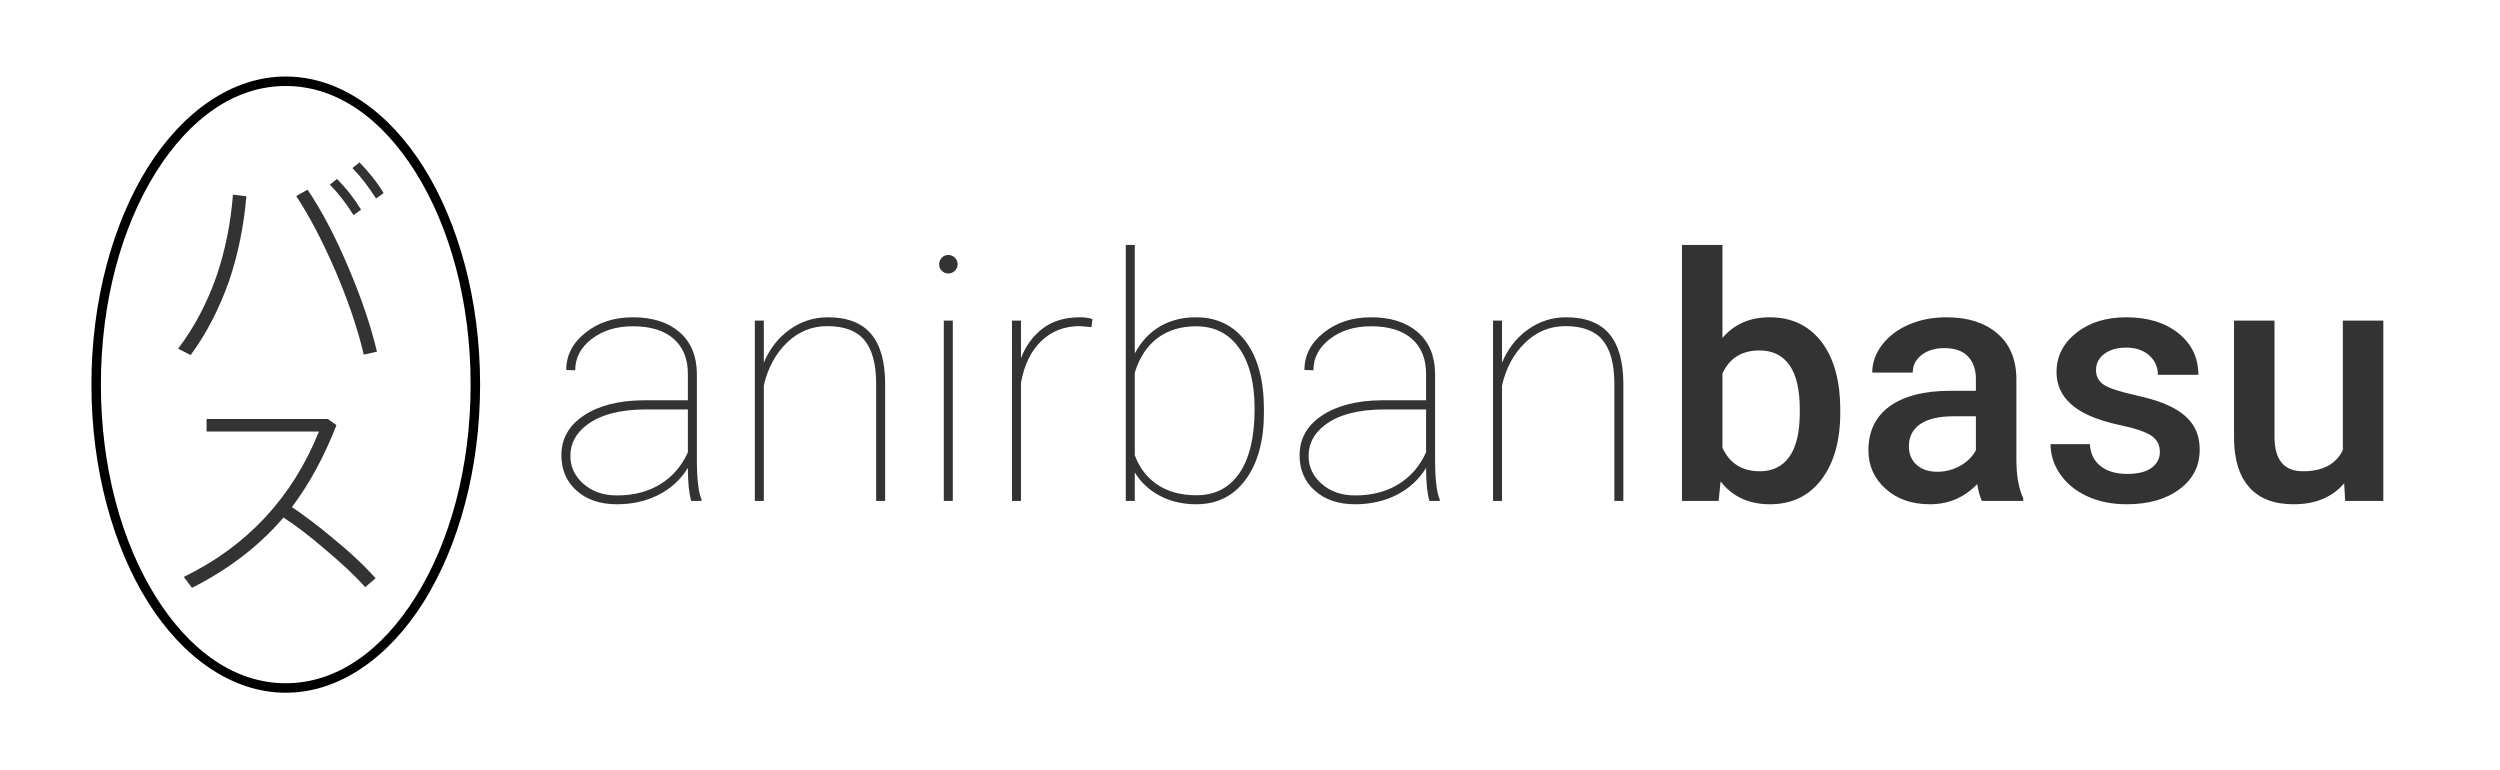
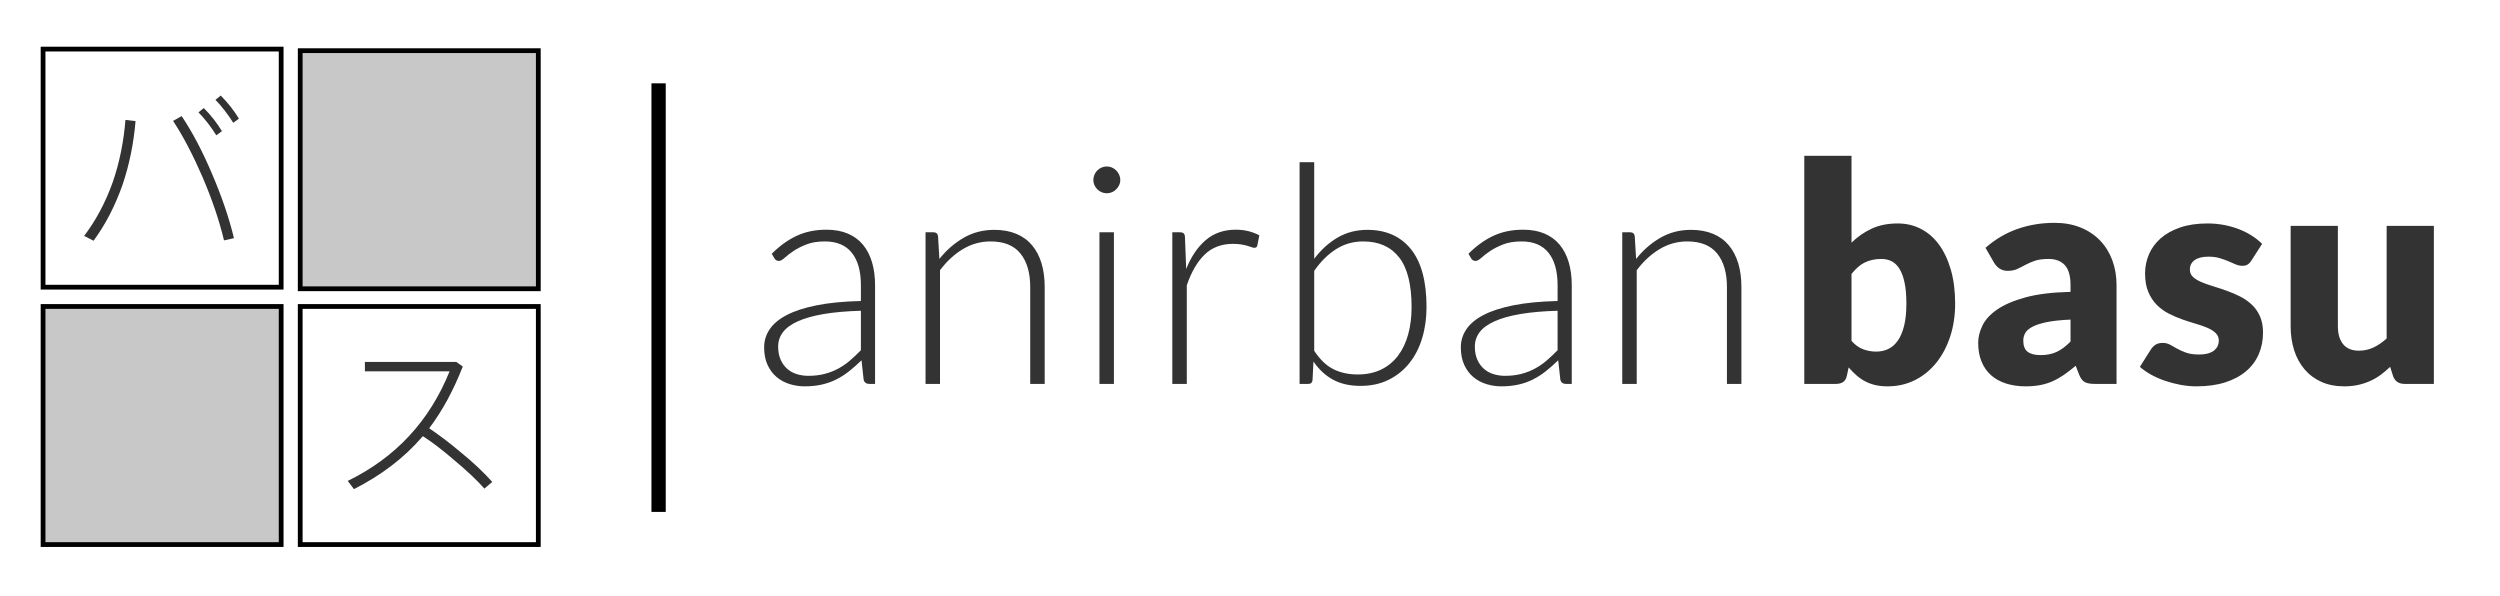
- <svg xmlns="http://www.w3.org/2000/svg" viewBox="0 0 325 100">
-   <g transform="matrix(1.232432, 0, 0, 1.232432, -21.21982, -11.6216)">
-     <path d="M 67.86 50 C 67.86 58.904 65.583 67.042 61.926 72.892 C 58.256 78.764 53.028 82.5 47.36 82.5 C 41.692 82.5 36.464 78.764 32.794 72.892 C 29.137 67.042 26.86 58.904 26.86 50 C 26.86 41.096 29.137 32.958 32.794 27.108 C 36.464 21.236 41.692 17.5 47.36 17.5 C 53.028 17.5 58.256 21.236 61.926 27.108 C 65.583 32.958 67.86 41.096 67.86 50 Z M 61.078 27.638 C 57.509 21.927 52.737 18.5 47.36 18.5 C 41.983 18.5 37.211 21.927 33.642 27.638 C 30.06 33.369 27.86 41.231 27.86 50 C 27.86 58.769 30.06 66.631 33.642 72.362 C 37.211 78.073 41.983 81.5 47.36 81.5 C 52.737 81.5 57.509 78.073 61.078 72.362 C 64.66 66.631 66.86 58.769 66.86 50 C 66.86 41.231 64.66 33.369 61.078 27.638 Z" style="" />
-     <path d="M 276.89 292.914 L 276.146 293.514 C 277.058 294.45 277.874 295.53 278.642 296.73 L 279.434 296.154 C 278.762 295.026 277.898 293.946 276.89 292.914 Z M 274.514 294.666 L 273.77 295.266 C 274.682 296.202 275.522 297.282 276.266 298.482 L 277.058 297.906 C 276.362 296.754 275.522 295.674 274.514 294.666 Z M 271.418 295.794 L 270.218 296.466 C 271.61 298.578 272.978 301.194 274.322 304.29 C 275.69 307.482 276.698 310.458 277.346 313.194 L 278.738 312.882 C 278.066 310.074 277.034 307.05 275.642 303.81 C 274.298 300.642 272.882 297.978 271.418 295.794 Z M 263.546 296.322 C 263.306 299.346 262.73 302.25 261.77 305.034 C 260.762 307.866 259.418 310.386 257.762 312.57 L 259.082 313.242 C 260.762 310.962 262.106 308.346 263.138 305.418 C 264.098 302.586 264.698 299.61 264.962 296.49 L 263.546 296.322 Z" transform="matrix(1, 0, 0, 1, -221.755, -266.358)" style="fill: rgb(51, 51, 51);" />
-     <path d="M 268.874 330.378 C 270.146 331.194 271.562 332.274 273.098 333.594 C 274.994 335.178 276.458 336.546 277.49 337.722 L 278.594 336.786 C 277.442 335.49 275.93 334.05 274.034 332.514 C 272.546 331.266 271.106 330.186 269.762 329.274 C 271.586 326.874 273.146 323.994 274.466 320.634 L 273.554 319.986 L 260.762 319.986 L 260.762 321.306 L 272.618 321.306 C 269.81 328.266 265.058 333.378 258.362 336.642 L 259.226 337.794 C 263.066 335.85 266.234 333.426 268.73 330.546 C 268.778 330.498 268.826 330.426 268.874 330.378 Z" transform="matrix(1, 0, 0, 1, -221.755, -266.358)" style="fill: rgb(51, 51, 51);" />
-     <path d="M 90.128 62.269 Q 89.776 61.056 89.776 58.789 Q 88.651 60.617 86.7 61.619 Q 84.749 62.621 82.288 62.621 Q 79.651 62.621 78.043 61.188 Q 76.434 59.755 76.434 57.453 Q 76.434 54.833 78.798 53.26 Q 81.163 51.687 85.083 51.652 L 89.776 51.652 L 89.776 48.874 Q 89.776 46.484 88.273 45.165 Q 86.77 43.847 83.975 43.847 Q 81.374 43.847 79.633 45.183 Q 77.893 46.519 77.893 48.488 L 76.944 48.453 Q 76.944 46.132 78.983 44.515 Q 81.022 42.898 83.975 42.898 Q 87.051 42.898 88.862 44.436 Q 90.672 45.974 90.725 48.769 L 90.725 57.857 Q 90.725 60.986 91.217 62.111 L 91.217 62.269 Z M 82.288 61.689 Q 84.96 61.689 86.884 60.494 Q 88.809 59.298 89.776 57.136 L 89.776 52.619 L 85.381 52.619 Q 81.303 52.619 79.141 54.236 Q 77.383 55.554 77.383 57.523 Q 77.383 59.263 78.772 60.476 Q 80.161 61.689 82.288 61.689 Z M 97.788 47.679 Q 98.72 45.464 100.531 44.181 Q 102.341 42.898 104.538 42.898 Q 107.597 42.898 109.082 44.629 Q 110.568 46.361 110.585 49.859 L 110.585 62.269 L 109.636 62.269 L 109.636 49.824 Q 109.619 46.765 108.388 45.297 Q 107.158 43.83 104.486 43.83 Q 102.025 43.83 100.223 45.579 Q 98.421 47.328 97.788 50.087 L 97.788 62.269 L 96.839 62.269 L 96.839 43.249 L 97.788 43.249 Z M 117.721 62.269 L 116.772 62.269 L 116.772 43.249 L 117.721 43.249 Z M 116.28 37.308 Q 116.28 36.904 116.561 36.614 Q 116.842 36.324 117.247 36.324 Q 117.651 36.324 117.941 36.614 Q 118.231 36.904 118.231 37.308 Q 118.231 37.712 117.941 37.994 Q 117.651 38.275 117.247 38.275 Q 116.842 38.275 116.561 37.994 Q 116.28 37.712 116.28 37.308 Z M 132.348 43.935 L 131.118 43.83 Q 128.692 43.83 127.057 45.403 Q 125.423 46.976 124.913 49.806 L 124.913 62.269 L 123.964 62.269 L 123.964 43.249 L 124.913 43.249 L 124.913 47.205 Q 125.686 45.218 127.233 44.058 Q 128.78 42.898 131.118 42.898 Q 131.944 42.898 132.454 43.091 Z M 150.541 52.935 Q 150.541 57.382 148.625 60.001 Q 146.709 62.621 143.405 62.621 Q 141.26 62.621 139.573 61.733 Q 137.885 60.845 136.918 59.263 L 136.918 62.269 L 135.969 62.269 L 135.969 35.269 L 136.918 35.269 L 136.918 46.712 Q 137.92 44.832 139.564 43.865 Q 141.207 42.898 143.369 42.898 Q 146.709 42.898 148.625 45.456 Q 150.541 48.013 150.541 52.636 Z M 149.557 52.566 Q 149.557 48.47 147.931 46.159 Q 146.305 43.847 143.387 43.847 Q 140.996 43.847 139.335 45.078 Q 137.674 46.308 136.918 48.734 L 136.918 57.453 Q 137.674 59.474 139.335 60.573 Q 140.996 61.671 143.422 61.671 Q 146.358 61.671 147.957 59.333 Q 149.557 56.996 149.557 52.566 Z M 167.995 62.269 Q 167.644 61.056 167.644 58.789 Q 166.519 60.617 164.568 61.619 Q 162.617 62.621 160.156 62.621 Q 157.519 62.621 155.911 61.188 Q 154.302 59.755 154.302 57.453 Q 154.302 54.833 156.666 53.26 Q 159.031 51.687 162.951 51.652 L 167.644 51.652 L 167.644 48.874 Q 167.644 46.484 166.141 45.165 Q 164.638 43.847 161.843 43.847 Q 159.242 43.847 157.501 45.183 Q 155.761 46.519 155.761 48.488 L 154.812 48.453 Q 154.812 46.132 156.851 44.515 Q 158.89 42.898 161.843 42.898 Q 164.919 42.898 166.73 44.436 Q 168.54 45.974 168.593 48.769 L 168.593 57.857 Q 168.593 60.986 169.085 62.111 L 169.085 62.269 Z M 160.156 61.689 Q 162.828 61.689 164.752 60.494 Q 166.677 59.298 167.644 57.136 L 167.644 52.619 L 163.249 52.619 Q 159.171 52.619 157.009 54.236 Q 155.251 55.554 155.251 57.523 Q 155.251 59.263 156.64 60.476 Q 158.029 61.689 160.156 61.689 Z M 175.656 47.679 Q 176.588 45.464 178.399 44.181 Q 180.209 42.898 182.406 42.898 Q 185.465 42.898 186.95 44.629 Q 188.436 46.361 188.453 49.859 L 188.453 62.269 L 187.504 62.269 L 187.504 49.824 Q 187.486 46.765 186.256 45.297 Q 185.026 43.83 182.354 43.83 Q 179.893 43.83 178.091 45.579 Q 176.289 47.328 175.656 50.087 L 175.656 62.269 L 174.707 62.269 L 174.707 43.249 L 175.656 43.249 Z" style="fill: rgb(51, 51, 51);" />
-     <path d="M 211.334 52.953 Q 211.334 57.382 209.356 60.001 Q 207.379 62.621 203.916 62.621 Q 200.576 62.621 198.713 60.212 L 198.502 62.269 L 194.635 62.269 L 194.635 35.269 L 198.906 35.269 L 198.906 45.078 Q 200.752 42.898 203.881 42.898 Q 207.361 42.898 209.348 45.482 Q 211.334 48.066 211.334 52.707 Z M 207.062 52.583 Q 207.062 49.49 205.973 47.943 Q 204.883 46.396 202.809 46.396 Q 200.031 46.396 198.906 48.822 L 198.906 56.662 Q 200.049 59.14 202.844 59.14 Q 204.848 59.14 205.937 57.646 Q 207.027 56.152 207.062 53.128 Z M 226.273 62.269 Q 225.991 61.724 225.78 60.494 Q 223.741 62.621 220.788 62.621 Q 217.923 62.621 216.112 60.986 Q 214.302 59.351 214.302 56.943 Q 214.302 53.902 216.561 52.276 Q 218.819 50.65 223.021 50.65 L 225.64 50.65 L 225.64 49.402 Q 225.64 47.925 224.814 47.038 Q 223.987 46.15 222.3 46.15 Q 220.841 46.15 219.909 46.879 Q 218.978 47.609 218.978 48.734 L 214.706 48.734 Q 214.706 47.169 215.743 45.807 Q 216.78 44.445 218.564 43.671 Q 220.349 42.898 222.546 42.898 Q 225.886 42.898 227.872 44.577 Q 229.858 46.255 229.911 49.296 L 229.911 57.874 Q 229.911 60.441 230.632 61.97 L 230.632 62.269 Z M 221.579 59.193 Q 222.845 59.193 223.961 58.578 Q 225.077 57.962 225.64 56.925 L 225.64 53.339 L 223.337 53.339 Q 220.964 53.339 219.769 54.165 Q 218.573 54.992 218.573 56.503 Q 218.573 57.734 219.391 58.463 Q 220.208 59.193 221.579 59.193 Z M 245.046 57.101 Q 245.046 55.958 244.105 55.361 Q 243.165 54.763 240.985 54.306 Q 238.805 53.849 237.346 53.146 Q 234.147 51.599 234.147 48.664 Q 234.147 46.203 236.221 44.55 Q 238.296 42.898 241.495 42.898 Q 244.905 42.898 247.006 44.585 Q 249.106 46.273 249.106 48.962 L 244.835 48.962 Q 244.835 47.732 243.921 46.915 Q 243.007 46.097 241.495 46.097 Q 240.089 46.097 239.201 46.748 Q 238.313 47.398 238.313 48.488 Q 238.313 49.472 239.139 50.017 Q 239.966 50.562 242.479 51.116 Q 244.993 51.669 246.425 52.434 Q 247.858 53.199 248.552 54.271 Q 249.247 55.343 249.247 56.873 Q 249.247 59.439 247.12 61.03 Q 244.993 62.621 241.548 62.621 Q 239.21 62.621 237.382 61.777 Q 235.553 60.933 234.534 59.457 Q 233.514 57.98 233.514 56.275 L 237.663 56.275 Q 237.751 57.787 238.805 58.604 Q 239.86 59.421 241.6 59.421 Q 243.288 59.421 244.167 58.78 Q 245.046 58.138 245.046 57.101 Z M 264.487 60.406 Q 262.606 62.621 259.143 62.621 Q 256.049 62.621 254.458 60.81 Q 252.868 58.999 252.868 55.572 L 252.868 43.249 L 257.139 43.249 L 257.139 55.519 Q 257.139 59.14 260.145 59.14 Q 263.256 59.14 264.346 56.908 L 264.346 43.249 L 268.618 43.249 L 268.618 62.269 L 264.592 62.269 Z" style="fill: rgb(51, 51, 51);" />
+ <svg xmlns="http://www.w3.org/2000/svg" viewBox="0 0 525 125">
+   <g>
+     <path d="M 63.044 10.641 H 113.044 V 60.641 H 63.044 V 10.641 Z" style="stroke: rgb(0, 0, 0); fill: rgb(200, 200, 200);" />
+     <path d="M 9.044 64.359 H 59.044 V 114.359 H 9.044 V 64.359 Z" style="stroke: rgb(0, 0, 0); fill: rgb(200, 200, 200);" />
+     <path d="M 9.044 10.308 L 59.044 10.308 L 59.044 60.308 L 9.044 60.308 L 9.044 10.308 Z" style="stroke: rgb(0, 0, 0); fill: none;" />
+     <path d="M 63.044 64.359 H 113.044 V 114.359 H 63.044 V 64.359 Z" style="stroke: rgb(0, 0, 0); fill: none;" />
+     <path d="M 138.305 107.5 L 138.305 17.5" style="fill: rgb(216, 216, 216); stroke: rgb(0, 0, 0); stroke-width: 3px;" />
+     <path d="M 46.358 20.062 L 45.242 20.962 C 46.61 22.366 47.834 23.986 48.986 25.786 L 50.174 24.922 C 49.166 23.23 47.87 21.61 46.358 20.062 Z M 42.794 22.69 L 41.678 23.59 C 43.046 24.994 44.306 26.614 45.422 28.414 L 46.61 27.55 C 45.566 25.822 44.306 24.202 42.794 22.69 Z M 38.15 24.382 L 36.35 25.39 C 38.438 28.558 40.49 32.482 42.506 37.126 C 44.558 41.914 46.07 46.378 47.042 50.482 L 49.13 50.014 C 48.122 45.802 46.574 41.266 44.486 36.406 C 42.47 31.654 40.346 27.658 38.15 24.382 Z M 26.342 25.174 C 25.982 29.71 25.118 34.066 23.678 38.242 C 22.166 42.49 20.15 46.27 17.666 49.546 L 19.646 50.554 C 22.166 47.134 24.182 43.21 25.73 38.818 C 27.17 34.57 28.07 30.106 28.466 25.426 L 26.342 25.174 Z" style="fill: rgb(51, 51, 51);" />
+     <path d="M 88.797 91.591 C 90.705 92.815 92.829 94.435 95.133 96.415 C 97.977 98.791 100.173 100.843 101.721 102.607 L 103.377 101.203 C 101.649 99.259 99.381 97.099 96.537 94.795 C 94.305 92.923 92.145 91.303 90.129 89.935 C 92.865 86.335 95.205 82.015 97.185 76.975 L 95.817 76.003 L 76.629 76.003 L 76.629 77.983 L 94.413 77.983 C 90.201 88.423 83.073 96.091 73.029 100.987 L 74.325 102.715 C 80.085 99.799 84.837 96.163 88.581 91.843 C 88.653 91.771 88.725 91.663 88.797 91.591 Z" style="fill: rgb(51, 51, 51);" />
+     <path d="M 182.548 80.62 Q 181.588 80.62 181.364 79.724 L 180.916 75.66 Q 179.604 76.94 178.308 77.964 Q 177.012 78.988 175.604 79.692 Q 174.196 80.396 172.564 80.764 Q 170.932 81.132 168.98 81.132 Q 167.348 81.132 165.812 80.652 Q 164.276 80.172 163.092 79.18 Q 161.908 78.188 161.188 76.636 Q 160.468 75.084 160.468 72.908 Q 160.468 70.892 161.62 69.164 Q 162.772 67.436 165.22 66.156 Q 167.668 64.876 171.524 64.108 Q 175.38 63.34 180.788 63.212 L 180.788 59.884 Q 180.788 55.468 178.884 53.084 Q 176.98 50.7 173.236 50.7 Q 170.932 50.7 169.316 51.34 Q 167.7 51.98 166.58 52.748 Q 165.46 53.516 164.756 54.156 Q 164.052 54.796 163.572 54.796 Q 162.932 54.796 162.612 54.22 L 162.068 53.292 Q 164.564 50.796 167.316 49.516 Q 170.068 48.236 173.556 48.236 Q 176.116 48.236 178.036 49.052 Q 179.956 49.868 181.22 51.388 Q 182.484 52.908 183.124 55.068 Q 183.764 57.228 183.764 59.884 L 183.764 80.62 Z M 169.748 78.924 Q 171.604 78.924 173.156 78.524 Q 174.708 78.124 176.036 77.404 Q 177.364 76.684 178.516 75.692 Q 179.668 74.7 180.788 73.548 L 180.788 65.26 Q 176.244 65.388 172.964 65.948 Q 169.684 66.508 167.556 67.468 Q 165.428 68.428 164.42 69.756 Q 163.412 71.084 163.412 72.78 Q 163.412 74.38 163.94 75.548 Q 164.468 76.716 165.332 77.468 Q 166.196 78.22 167.348 78.572 Q 168.5 78.924 169.748 78.924 Z M 194.362 80.62 L 194.362 48.78 L 196.026 48.78 Q 196.858 48.78 196.986 49.58 L 197.274 54.38 Q 199.45 51.628 202.346 49.948 Q 205.242 48.268 208.794 48.268 Q 211.418 48.268 213.418 49.1 Q 215.418 49.932 216.73 51.5 Q 218.042 53.068 218.714 55.276 Q 219.386 57.484 219.386 60.268 L 219.386 80.62 L 216.346 80.62 L 216.346 60.268 Q 216.346 55.788 214.298 53.244 Q 212.25 50.7 208.026 50.7 Q 204.89 50.7 202.202 52.316 Q 199.514 53.932 197.402 56.748 L 197.402 80.62 Z M 233.923 48.78 L 233.923 80.62 L 230.883 80.62 L 230.883 48.78 Z M 235.267 37.804 Q 235.267 38.38 235.027 38.876 Q 234.787 39.372 234.403 39.756 Q 234.019 40.14 233.507 40.364 Q 232.995 40.588 232.419 40.588 Q 231.843 40.588 231.331 40.364 Q 230.819 40.14 230.435 39.756 Q 230.051 39.372 229.827 38.876 Q 229.603 38.38 229.603 37.804 Q 229.603 37.228 229.827 36.7 Q 230.051 36.172 230.435 35.788 Q 230.819 35.404 231.331 35.18 Q 231.843 34.956 232.419 34.956 Q 232.995 34.956 233.507 35.18 Q 234.019 35.404 234.403 35.788 Q 234.787 36.172 235.027 36.7 Q 235.267 37.228 235.267 37.804 Z M 246.186 80.62 L 246.186 48.78 L 247.786 48.78 Q 248.33 48.78 248.57 49.004 Q 248.81 49.228 248.842 49.772 L 249.098 56.492 Q 250.634 52.62 253.194 50.428 Q 255.754 48.236 259.498 48.236 Q 260.938 48.236 262.154 48.54 Q 263.37 48.844 264.458 49.42 L 264.042 51.532 Q 263.946 52.044 263.402 52.044 Q 263.21 52.044 262.858 51.916 Q 262.506 51.788 261.978 51.628 Q 261.45 51.468 260.682 51.34 Q 259.914 51.212 258.922 51.212 Q 255.306 51.212 252.986 53.452 Q 250.666 55.692 249.226 59.916 L 249.226 80.62 Z M 272.913 80.62 L 272.913 34.06 L 275.985 34.06 L 275.985 54.348 Q 278.097 51.532 280.881 49.9 Q 283.665 48.268 287.153 48.268 Q 293.009 48.268 296.289 52.316 Q 299.569 56.364 299.569 64.492 Q 299.569 67.98 298.657 71.004 Q 297.745 74.028 295.969 76.252 Q 294.193 78.476 291.617 79.756 Q 289.041 81.036 285.681 81.036 Q 282.353 81.036 279.953 79.74 Q 277.553 78.444 275.825 75.916 L 275.633 79.82 Q 275.537 80.62 274.769 80.62 Z M 286.289 50.7 Q 283.121 50.7 280.561 52.332 Q 278.001 53.964 275.985 56.876 L 275.985 73.676 Q 277.809 76.428 280.017 77.532 Q 282.225 78.636 285.105 78.636 Q 287.921 78.636 290.033 77.612 Q 292.145 76.588 293.569 74.716 Q 294.993 72.844 295.713 70.236 Q 296.433 67.628 296.433 64.492 Q 296.433 57.388 293.809 54.044 Q 291.185 50.7 286.289 50.7 Z M 328.854 80.62 Q 327.894 80.62 327.67 79.724 L 327.222 75.66 Q 325.91 76.94 324.614 77.964 Q 323.318 78.988 321.91 79.692 Q 320.502 80.396 318.87 80.764 Q 317.238 81.132 315.286 81.132 Q 313.654 81.132 312.118 80.652 Q 310.582 80.172 309.398 79.18 Q 308.214 78.188 307.494 76.636 Q 306.774 75.084 306.774 72.908 Q 306.774 70.892 307.926 69.164 Q 309.078 67.436 311.526 66.156 Q 313.974 64.876 317.83 64.108 Q 321.686 63.34 327.094 63.212 L 327.094 59.884 Q 327.094 55.468 325.19 53.084 Q 323.286 50.7 319.542 50.7 Q 317.238 50.7 315.622 51.34 Q 314.006 51.98 312.886 52.748 Q 311.766 53.516 311.062 54.156 Q 310.358 54.796 309.878 54.796 Q 309.238 54.796 308.918 54.22 L 308.374 53.292 Q 310.87 50.796 313.622 49.516 Q 316.374 48.236 319.862 48.236 Q 322.422 48.236 324.342 49.052 Q 326.262 49.868 327.526 51.388 Q 328.79 52.908 329.43 55.068 Q 330.07 57.228 330.07 59.884 L 330.07 80.62 Z M 316.054 78.924 Q 317.91 78.924 319.462 78.524 Q 321.014 78.124 322.342 77.404 Q 323.67 76.684 324.822 75.692 Q 325.974 74.7 327.094 73.548 L 327.094 65.26 Q 322.55 65.388 319.27 65.948 Q 315.99 66.508 313.862 67.468 Q 311.734 68.428 310.726 69.756 Q 309.718 71.084 309.718 72.78 Q 309.718 74.38 310.246 75.548 Q 310.774 76.716 311.638 77.468 Q 312.502 78.22 313.654 78.572 Q 314.806 78.924 316.054 78.924 Z M 340.672 80.62 L 340.672 48.78 L 342.336 48.78 Q 343.168 48.78 343.296 49.58 L 343.584 54.38 Q 345.76 51.628 348.656 49.948 Q 351.552 48.268 355.104 48.268 Q 357.728 48.268 359.728 49.1 Q 361.728 49.932 363.04 51.5 Q 364.352 53.068 365.024 55.276 Q 365.696 57.484 365.696 60.268 L 365.696 80.62 L 362.656 80.62 L 362.656 60.268 Q 362.656 55.788 360.608 53.244 Q 358.56 50.7 354.336 50.7 Q 351.2 50.7 348.512 52.316 Q 345.824 53.932 343.712 56.748 L 343.712 80.62 Z" style="fill: rgb(51, 51, 51);" />
+     <path d="M 378.9 80.62 L 378.9 32.716 L 388.82 32.716 L 388.82 50.956 Q 390.676 49.132 393.028 48.028 Q 395.38 46.924 398.548 46.924 Q 401.14 46.924 403.348 48.044 Q 405.556 49.164 407.156 51.324 Q 408.756 53.484 409.668 56.62 Q 410.58 59.756 410.58 63.756 Q 410.58 67.5 409.54 70.668 Q 408.5 73.836 406.628 76.172 Q 404.756 78.508 402.148 79.82 Q 399.54 81.132 396.372 81.132 Q 394.9 81.132 393.732 80.844 Q 392.564 80.556 391.588 80.028 Q 390.612 79.5 389.796 78.764 Q 388.98 78.028 388.212 77.164 L 387.86 78.828 Q 387.636 79.852 387.044 80.236 Q 386.452 80.62 385.492 80.62 Z M 395.092 54.38 Q 394.004 54.38 393.124 54.588 Q 392.244 54.796 391.492 55.18 Q 390.74 55.564 390.1 56.156 Q 389.46 56.748 388.82 57.516 L 388.82 71.596 Q 389.94 72.844 391.252 73.34 Q 392.564 73.836 394.004 73.836 Q 395.38 73.836 396.532 73.292 Q 397.684 72.748 398.532 71.548 Q 399.38 70.348 399.86 68.428 Q 400.34 66.508 400.34 63.756 Q 400.34 61.132 399.956 59.34 Q 399.572 57.548 398.884 56.444 Q 398.196 55.34 397.236 54.86 Q 396.276 54.38 395.092 54.38 Z M 439.93 80.62 Q 438.522 80.62 437.802 80.236 Q 437.082 79.852 436.602 78.636 L 435.898 76.812 Q 434.65 77.868 433.498 78.668 Q 432.346 79.468 431.114 80.028 Q 429.882 80.588 428.49 80.86 Q 427.098 81.132 425.402 81.132 Q 423.13 81.132 421.274 80.54 Q 419.418 79.948 418.122 78.796 Q 416.826 77.644 416.122 75.932 Q 415.418 74.22 415.418 71.98 Q 415.418 70.22 416.314 68.364 Q 417.21 66.508 419.418 64.988 Q 421.626 63.468 425.37 62.444 Q 429.114 61.42 434.81 61.292 L 434.81 59.884 Q 434.81 56.972 433.61 55.676 Q 432.41 54.38 430.202 54.38 Q 428.442 54.38 427.322 54.764 Q 426.202 55.148 425.322 55.628 Q 424.442 56.108 423.61 56.492 Q 422.778 56.876 421.626 56.876 Q 420.602 56.876 419.882 56.38 Q 419.162 55.884 418.746 55.148 L 416.954 52.044 Q 419.962 49.388 423.626 48.092 Q 427.29 46.796 431.482 46.796 Q 434.49 46.796 436.906 47.772 Q 439.322 48.748 441.002 50.492 Q 442.682 52.236 443.578 54.636 Q 444.474 57.036 444.474 59.884 L 444.474 80.62 Z M 428.538 74.572 Q 430.458 74.572 431.898 73.9 Q 433.338 73.228 434.81 71.724 L 434.81 67.116 Q 431.834 67.244 429.914 67.628 Q 427.994 68.012 426.874 68.588 Q 425.754 69.164 425.322 69.9 Q 424.89 70.636 424.89 71.5 Q 424.89 73.196 425.818 73.884 Q 426.746 74.572 428.538 74.572 Z M 472.801 54.7 Q 472.417 55.308 471.985 55.564 Q 471.553 55.82 470.881 55.82 Q 470.177 55.82 469.473 55.516 Q 468.769 55.212 467.953 54.86 Q 467.137 54.508 466.113 54.204 Q 465.089 53.9 463.777 53.9 Q 461.889 53.9 460.881 54.62 Q 459.873 55.34 459.873 56.62 Q 459.873 57.548 460.529 58.156 Q 461.185 58.764 462.273 59.228 Q 463.361 59.692 464.737 60.108 Q 466.113 60.524 467.553 61.036 Q 468.993 61.548 470.369 62.236 Q 471.745 62.924 472.833 63.932 Q 473.921 64.94 474.577 66.38 Q 475.233 67.82 475.233 69.836 Q 475.233 72.3 474.337 74.38 Q 473.441 76.46 471.665 77.964 Q 469.889 79.468 467.281 80.3 Q 464.673 81.132 461.281 81.132 Q 459.585 81.132 457.889 80.812 Q 456.193 80.492 454.609 79.948 Q 453.025 79.404 451.681 78.652 Q 450.337 77.9 449.377 77.036 L 451.681 73.388 Q 452.097 72.748 452.673 72.38 Q 453.249 72.012 454.177 72.012 Q 455.041 72.012 455.729 72.396 Q 456.417 72.78 457.217 73.228 Q 458.017 73.676 459.089 74.06 Q 460.161 74.444 461.793 74.444 Q 462.945 74.444 463.745 74.204 Q 464.545 73.964 465.025 73.548 Q 465.505 73.132 465.729 72.62 Q 465.953 72.108 465.953 71.564 Q 465.953 70.572 465.281 69.932 Q 464.609 69.292 463.521 68.828 Q 462.433 68.364 461.041 67.964 Q 459.649 67.564 458.209 67.052 Q 456.769 66.54 455.377 65.82 Q 453.985 65.1 452.897 63.996 Q 451.809 62.892 451.137 61.292 Q 450.465 59.692 450.465 57.42 Q 450.465 55.308 451.281 53.404 Q 452.097 51.5 453.729 50.06 Q 455.361 48.62 457.825 47.772 Q 460.289 46.924 463.585 46.924 Q 465.377 46.924 467.057 47.244 Q 468.737 47.564 470.209 48.14 Q 471.681 48.716 472.897 49.5 Q 474.113 50.284 475.041 51.212 Z M 490.954 47.436 L 490.954 68.492 Q 490.954 70.956 492.074 72.3 Q 493.194 73.644 495.37 73.644 Q 497.002 73.644 498.426 72.972 Q 499.85 72.3 501.194 71.084 L 501.194 47.436 L 511.114 47.436 L 511.114 80.62 L 504.97 80.62 Q 503.114 80.62 502.538 78.956 L 501.93 77.036 Q 500.97 77.964 499.946 78.716 Q 498.922 79.468 497.754 79.996 Q 496.586 80.524 495.242 80.828 Q 493.898 81.132 492.298 81.132 Q 489.578 81.132 487.482 80.188 Q 485.386 79.244 483.946 77.548 Q 482.506 75.852 481.77 73.548 Q 481.034 71.244 481.034 68.492 L 481.034 47.436 Z" style="fill: rgb(51, 51, 51);" />
  </g>
</svg>
